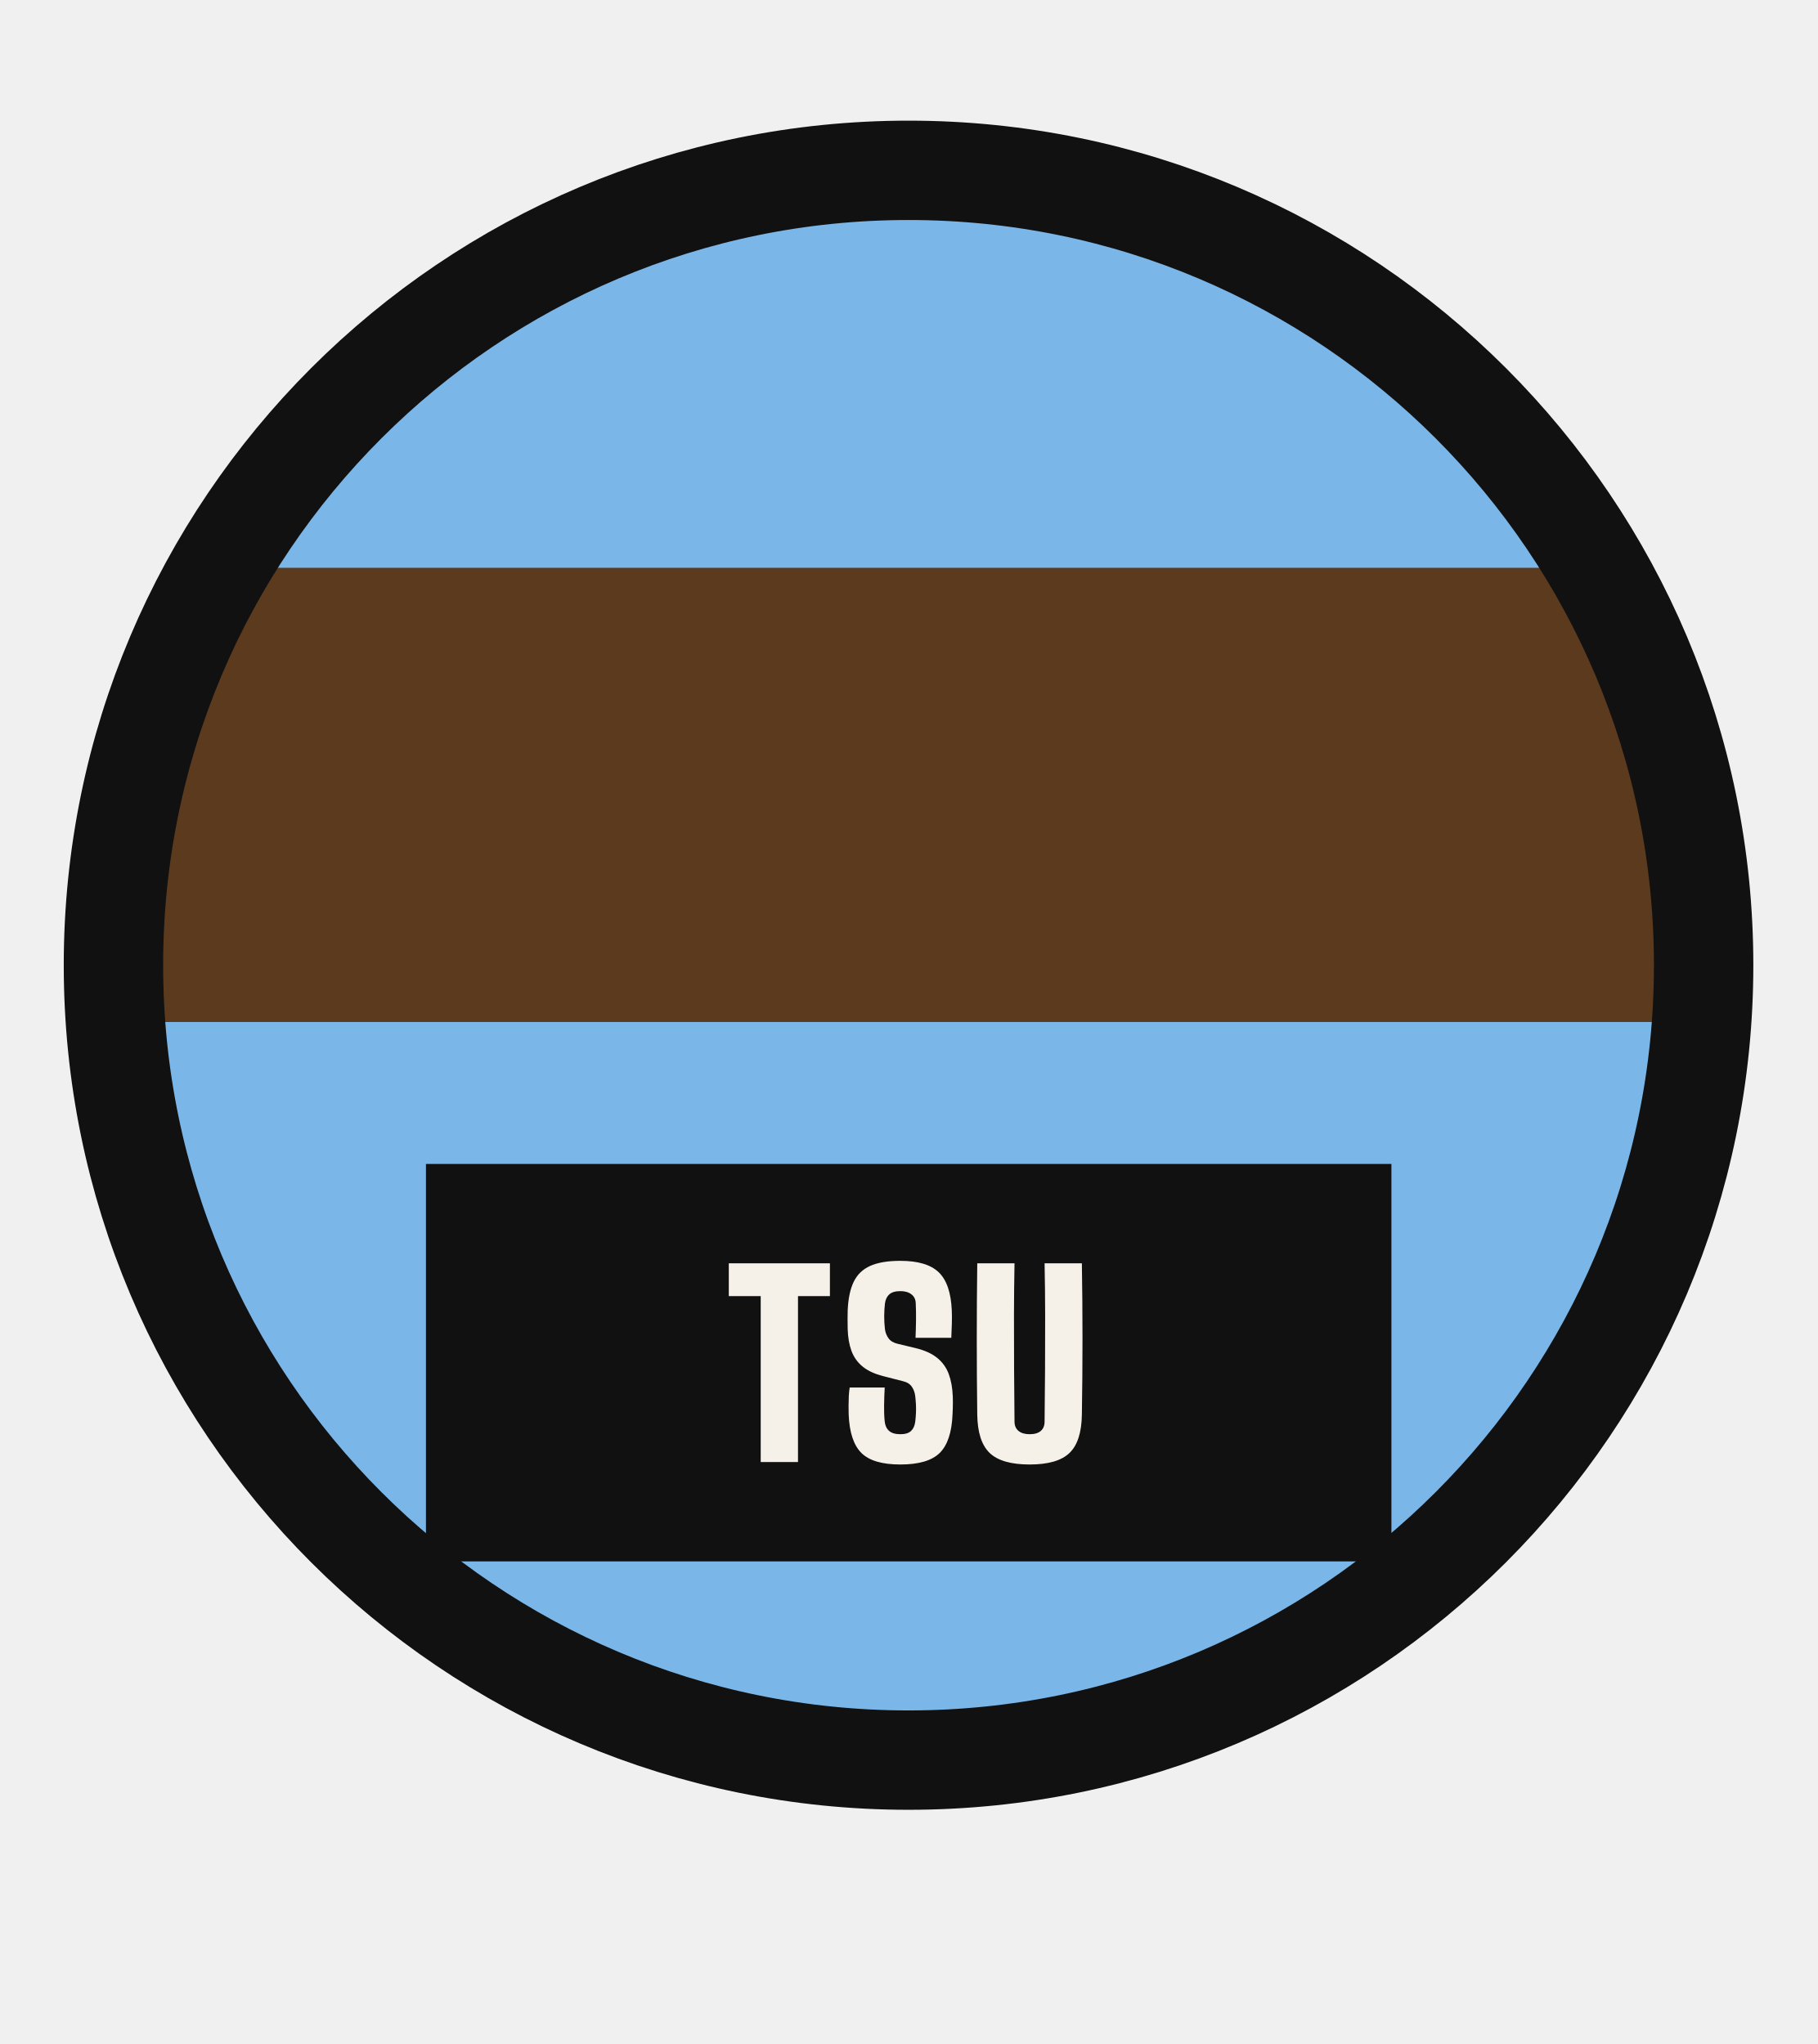
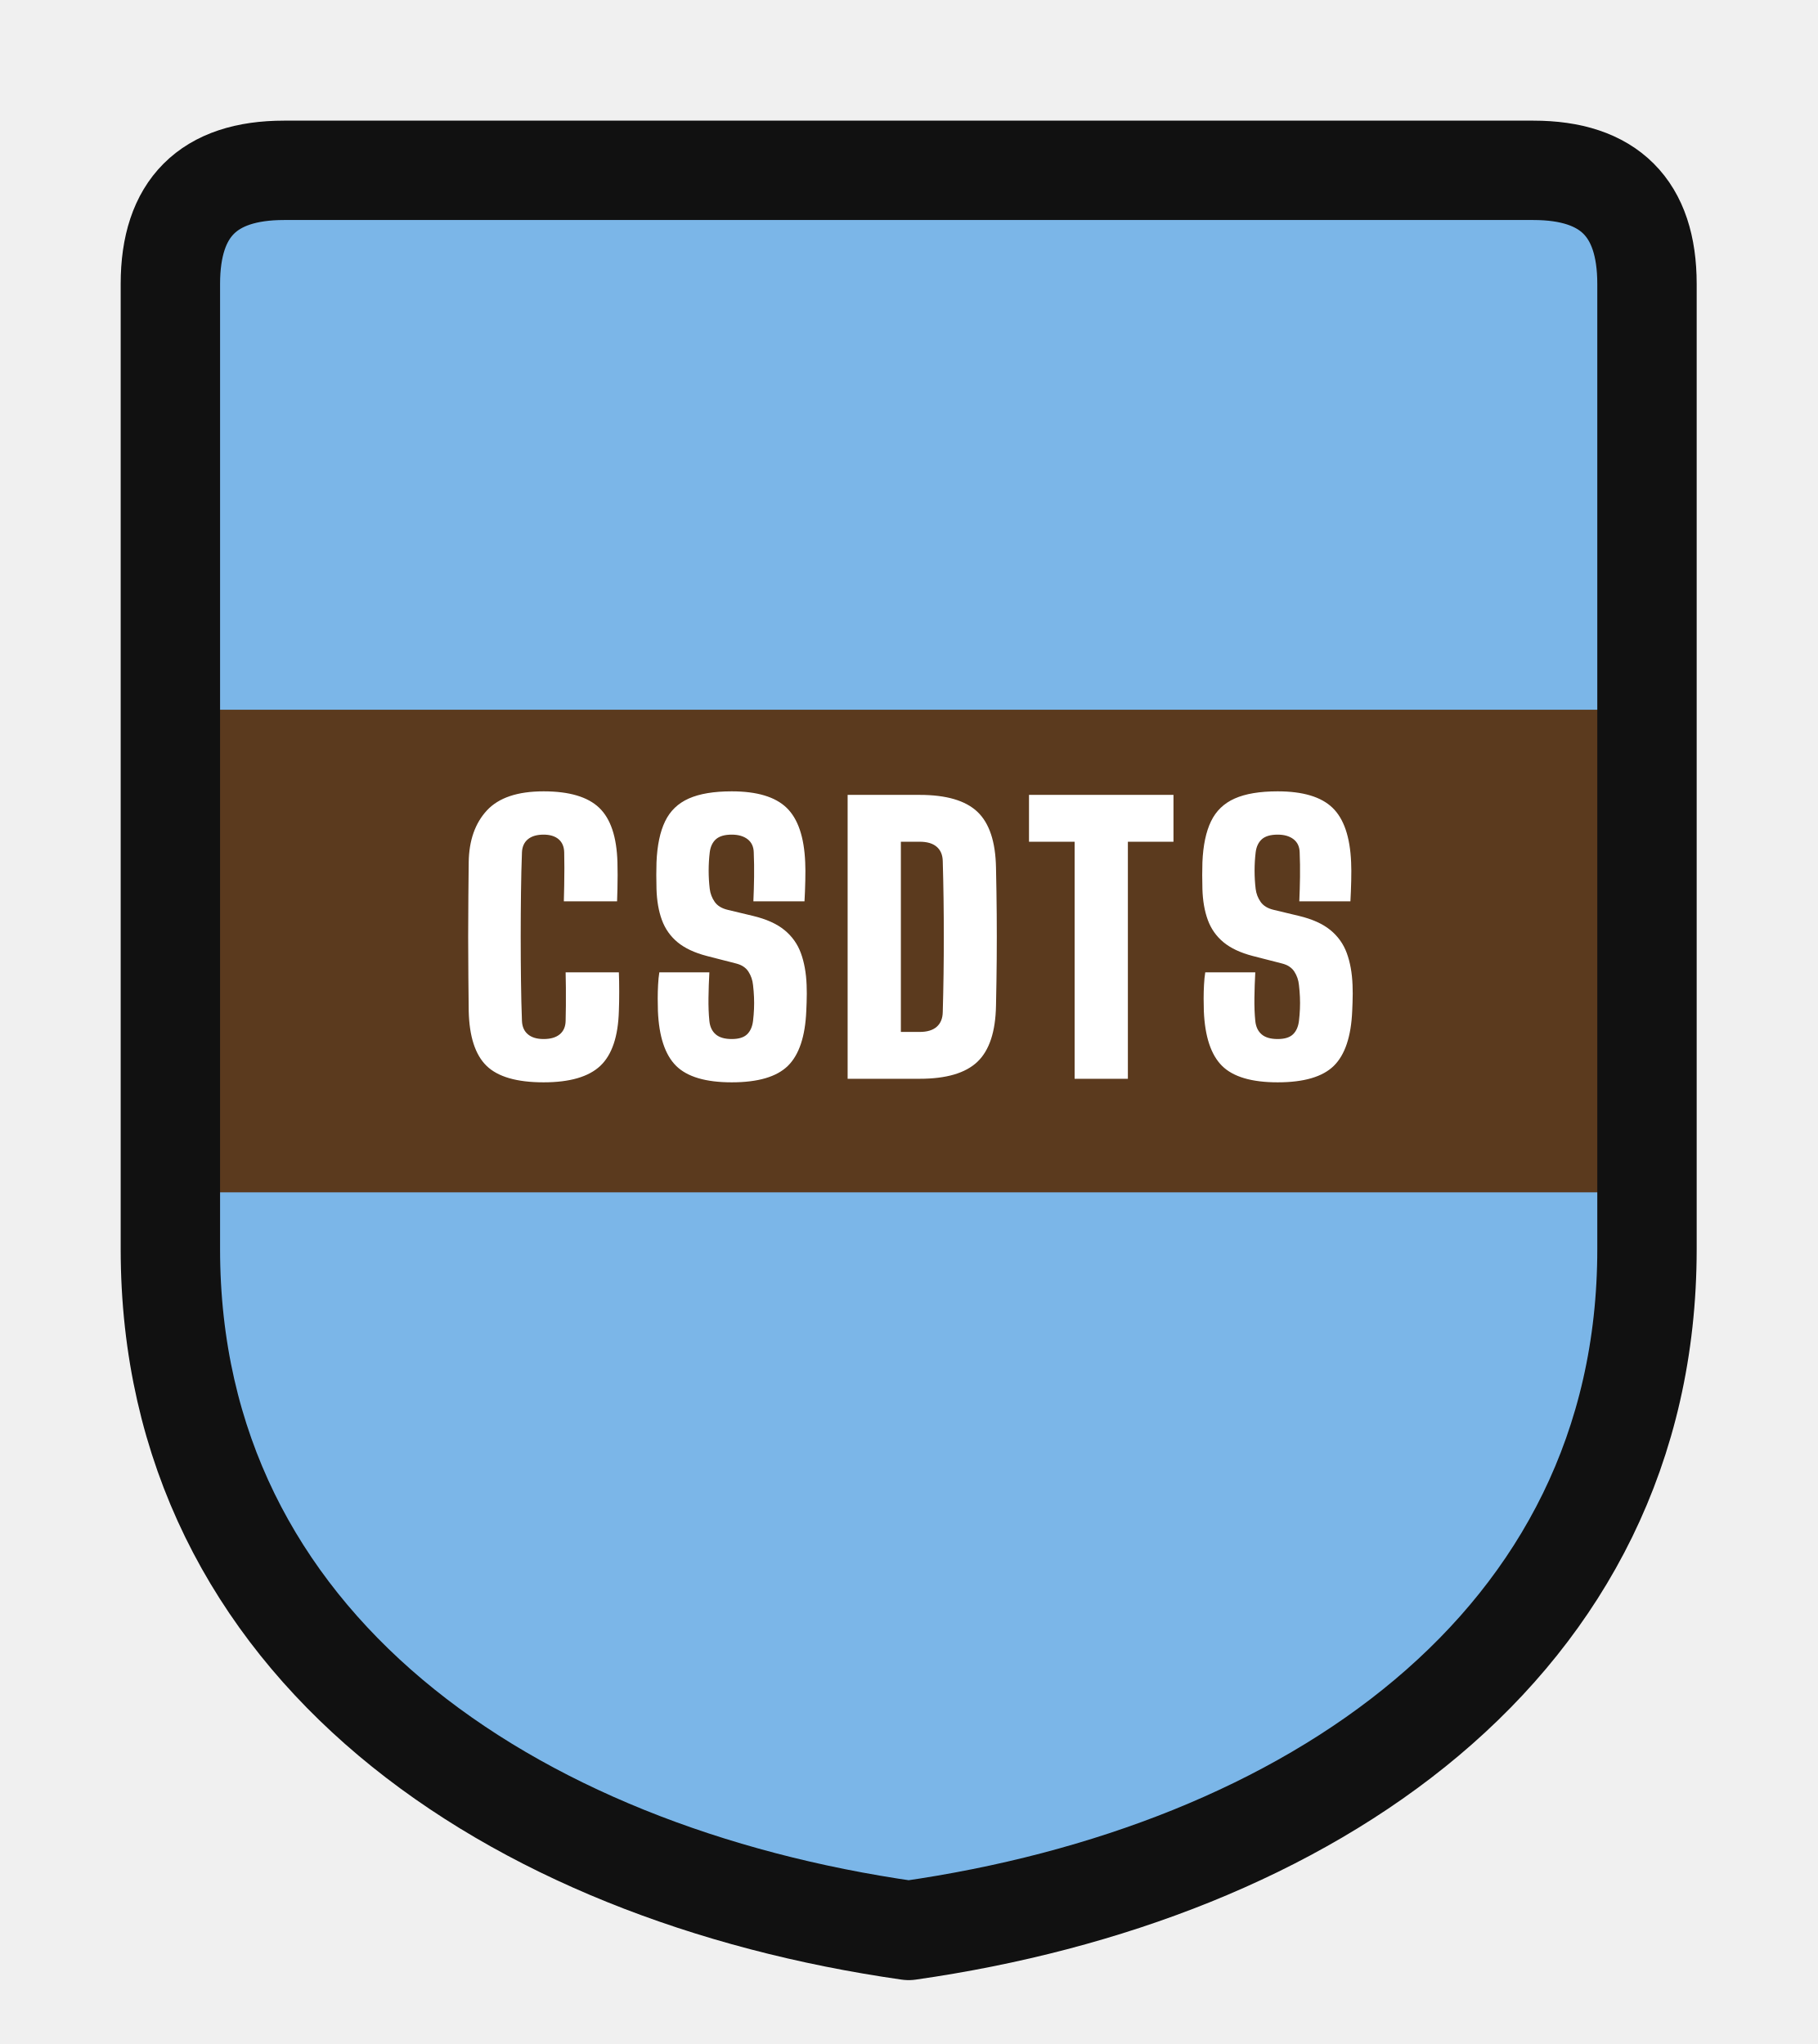
<svg xmlns="http://www.w3.org/2000/svg" viewBox="0 0 64 72" role="img" aria-label="Tristán Suárez">
  <defs>
    <clipPath id="c">
-       <path d="M32 6 A28 28 0 1 1 31.99 6 Z M32 6" />
+       <path d="M6 10 Q6 6 10 6 H54 Q58 6 58 10 V44 C58 58 46 66 32 68 C18 66 6 58 6 44 Z" />
    </clipPath>
  </defs>
  <g clip-path="url(#c)">
-     <rect width="64" height="72" fill="#7BB6E8" />
-     <rect y="20" width="64" height="16" fill="#5B3A1E" />
+     <rect x="0" y="0" width="64" height="72" fill="#7BB6E8" />
+     <rect x="0" y="25" width="64" height="17" fill="#5B3A1E" />
+     <path d="M19.144 38.125Q17.731 38.125 17.134 37.544Q16.537 36.962 16.506 35.612Q16.5 35.094 16.494 34.413Q16.487 33.731 16.487 32.997Q16.487 32.263 16.494 31.578Q16.5 30.894 16.506 30.363Q16.525 29.219 17.147 28.547Q17.769 27.875 19.144 27.875Q20.494 27.875 21.1 28.453Q21.706 29.031 21.744 30.375Q21.75 30.581 21.75 30.822Q21.75 31.062 21.744 31.303Q21.737 31.544 21.731 31.75H19.856Q19.862 31.519 19.869 31.203Q19.875 30.887 19.875 30.572Q19.875 30.256 19.869 30.025Q19.862 29.725 19.672 29.562Q19.481 29.4 19.144 29.4Q18.787 29.4 18.591 29.562Q18.394 29.725 18.381 30.025Q18.356 30.681 18.347 31.444Q18.337 32.206 18.337 33.0Q18.337 33.794 18.347 34.553Q18.356 35.312 18.381 35.962Q18.394 36.269 18.591 36.434Q18.787 36.6 19.144 36.6Q19.512 36.6 19.712 36.434Q19.912 36.269 19.919 35.962Q19.925 35.737 19.928 35.422Q19.931 35.106 19.928 34.791Q19.925 34.475 19.919 34.25H21.794Q21.806 34.55 21.806 34.931Q21.806 35.312 21.794 35.612Q21.756 36.962 21.141 37.544Q20.525 38.125 19.144 38.125Z M25.769 38.125Q24.394 38.125 23.809 37.544Q23.225 36.962 23.169 35.612Q23.162 35.413 23.162 35.172Q23.162 34.931 23.175 34.691Q23.187 34.45 23.219 34.25H24.981Q24.956 34.706 24.95 35.15Q24.944 35.594 24.981 35.962Q25.012 36.269 25.203 36.434Q25.394 36.6 25.769 36.6Q26.137 36.6 26.309 36.434Q26.481 36.269 26.519 35.962Q26.544 35.75 26.553 35.541Q26.562 35.331 26.553 35.122Q26.544 34.913 26.519 34.7Q26.494 34.438 26.356 34.225Q26.219 34.013 25.919 33.938L24.894 33.675Q24.244 33.506 23.862 33.191Q23.481 32.875 23.309 32.406Q23.137 31.938 23.119 31.312Q23.112 31.038 23.112 30.822Q23.112 30.606 23.119 30.375Q23.156 29.481 23.422 28.931Q23.687 28.381 24.256 28.128Q24.825 27.875 25.769 27.875Q27.1 27.875 27.7 28.453Q28.3 29.031 28.356 30.375Q28.369 30.644 28.359 31.031Q28.35 31.419 28.331 31.75H26.531Q26.55 31.319 26.556 30.888Q26.562 30.456 26.544 30.025Q26.537 29.725 26.328 29.562Q26.119 29.4 25.769 29.4Q25.394 29.4 25.212 29.562Q25.031 29.725 24.994 30.025Q24.956 30.344 24.956 30.669Q24.956 30.994 24.994 31.312Q25.025 31.562 25.169 31.769Q25.312 31.975 25.631 32.05L26.519 32.263Q27.219 32.431 27.622 32.759Q28.025 33.087 28.203 33.572Q28.381 34.056 28.406 34.7Q28.412 34.844 28.412 35.0Q28.412 35.156 28.406 35.312Q28.4 35.469 28.394 35.612Q28.337 36.962 27.747 37.544Q27.156 38.125 25.769 38.125Z M29.85 38.0V28.0H32.387Q33.794 28.0 34.422 28.597Q35.05 29.194 35.075 30.562Q35.094 31.431 35.1 32.212Q35.106 32.994 35.1 33.775Q35.094 34.556 35.075 35.425Q35.05 36.8 34.422 37.4Q33.794 38.0 32.387 38.0ZM31.725 36.35H32.387Q32.781 36.35 32.987 36.169Q33.194 35.987 33.2 35.65Q33.219 34.981 33.228 34.319Q33.237 33.656 33.237 32.994Q33.237 32.331 33.228 31.666Q33.219 31.0 33.2 30.337Q33.194 30.006 32.987 29.828Q32.781 29.65 32.387 29.65H31.725Z M37.844 38.0V29.65H36.237V28.0H41.325V29.65H39.719V38.0Z M44.994 38.125Q43.619 38.125 43.034 37.544Q42.45 36.962 42.394 35.612Q42.387 35.413 42.387 35.172Q42.387 34.931 42.4 34.691Q42.412 34.45 42.444 34.25H44.206Q44.181 34.706 44.175 35.15Q44.169 35.594 44.206 35.962Q44.237 36.269 44.428 36.434Q44.619 36.6 44.994 36.6Q45.362 36.6 45.534 36.434Q45.706 36.269 45.744 35.962Q45.769 35.75 45.778 35.541Q45.787 35.331 45.778 35.122Q45.769 34.913 45.744 34.7Q45.719 34.438 45.581 34.225Q45.444 34.013 45.144 33.938L44.119 33.675Q43.469 33.506 43.087 33.191Q42.706 32.875 42.534 32.406Q42.362 31.938 42.344 31.312Q42.337 31.038 42.337 30.822Q42.337 30.606 42.344 30.375Q42.381 29.481 42.647 28.931Q42.912 28.381 43.481 28.128Q44.05 27.875 44.994 27.875Q46.325 27.875 46.925 28.453Q47.525 29.031 47.581 30.375Q47.594 30.644 47.584 31.031Q47.575 31.419 47.556 31.75H45.756Q45.775 31.319 45.781 30.888Q45.787 30.456 45.769 30.025Q45.762 29.725 45.553 29.562Q45.344 29.4 44.994 29.4Q44.619 29.4 44.437 29.562Q44.256 29.725 44.219 30.025Q44.181 30.344 44.181 30.669Q44.181 30.994 44.219 31.312Q44.25 31.562 44.394 31.769Q44.537 31.975 44.856 32.05L45.744 32.263Q46.444 32.431 46.847 32.759Q47.25 33.087 47.428 33.572Q47.606 34.056 47.631 34.7Q47.637 34.844 47.637 35.0Q47.637 35.156 47.631 35.312Q47.625 35.469 47.619 35.612Q47.562 36.962 46.972 37.544Q46.381 38.125 44.994 38.125Z" fill="#FFFFFF" />
  </g>
-   <path d="M32 6 A28 28 0 1 1 31.99 6 Z M32 6" fill="none" stroke="#111111" stroke-width="3.5" stroke-linejoin="round" />
-   <rect x="15" y="41" width="34" height="14" fill="#111111" />
-   <path d="M26.789 51.5V45.655H25.665V44.5H29.226V45.655H28.102V51.5Z M31.707 51.587Q30.744 51.587 30.335 51.181Q29.926 50.774 29.887 49.829Q29.883 49.689 29.883 49.52Q29.883 49.352 29.891 49.183Q29.9 49.015 29.922 48.875H31.156Q31.138 49.194 31.134 49.505Q31.129 49.816 31.156 50.074Q31.178 50.288 31.311 50.404Q31.444 50.52 31.707 50.52Q31.965 50.52 32.085 50.404Q32.206 50.288 32.232 50.074Q32.249 49.925 32.256 49.778Q32.263 49.632 32.256 49.485Q32.249 49.339 32.232 49.19Q32.214 49.006 32.118 48.858Q32.022 48.709 31.812 48.656L31.094 48.472Q30.639 48.354 30.373 48.133Q30.106 47.913 29.985 47.584Q29.865 47.256 29.852 46.819Q29.848 46.626 29.848 46.475Q29.848 46.324 29.852 46.163Q29.878 45.537 30.064 45.152Q30.25 44.767 30.648 44.59Q31.046 44.413 31.707 44.413Q32.639 44.413 33.059 44.817Q33.479 45.222 33.518 46.163Q33.527 46.351 33.52 46.622Q33.514 46.893 33.501 47.125H32.241Q32.254 46.823 32.258 46.521Q32.263 46.219 32.249 45.917Q32.245 45.707 32.098 45.594Q31.952 45.48 31.707 45.48Q31.444 45.48 31.318 45.594Q31.191 45.707 31.164 45.917Q31.138 46.141 31.138 46.368Q31.138 46.596 31.164 46.819Q31.186 46.994 31.287 47.138Q31.387 47.282 31.611 47.335L32.232 47.484Q32.722 47.602 33.004 47.832Q33.286 48.061 33.411 48.4Q33.536 48.739 33.553 49.19Q33.557 49.291 33.557 49.4Q33.557 49.509 33.553 49.619Q33.549 49.728 33.544 49.829Q33.505 50.774 33.092 51.181Q32.678 51.587 31.707 51.587Z M36.261 51.587Q35.277 51.587 34.852 51.181Q34.428 50.774 34.415 49.829Q34.398 48.508 34.398 47.162Q34.398 45.817 34.415 44.5H35.727Q35.71 45.379 35.708 46.333Q35.706 47.287 35.712 48.241Q35.719 49.194 35.727 50.074Q35.727 50.288 35.867 50.404Q36.008 50.52 36.261 50.52Q36.519 50.52 36.653 50.404Q36.786 50.288 36.786 50.074Q36.795 49.194 36.802 48.241Q36.808 47.287 36.806 46.333Q36.804 45.379 36.786 44.5H38.099Q38.121 45.817 38.121 47.162Q38.121 48.508 38.099 49.829Q38.086 50.774 37.663 51.181Q37.241 51.587 36.261 51.587Z" fill="#F5F1E8" />
+   <path d="M6 10 Q6 6 10 6 H54 Q58 6 58 10 V44 C58 58 46 66 32 68 C18 66 6 58 6 44 Z" fill="none" stroke="#111111" stroke-width="3.5" stroke-linejoin="round" />
</svg>
